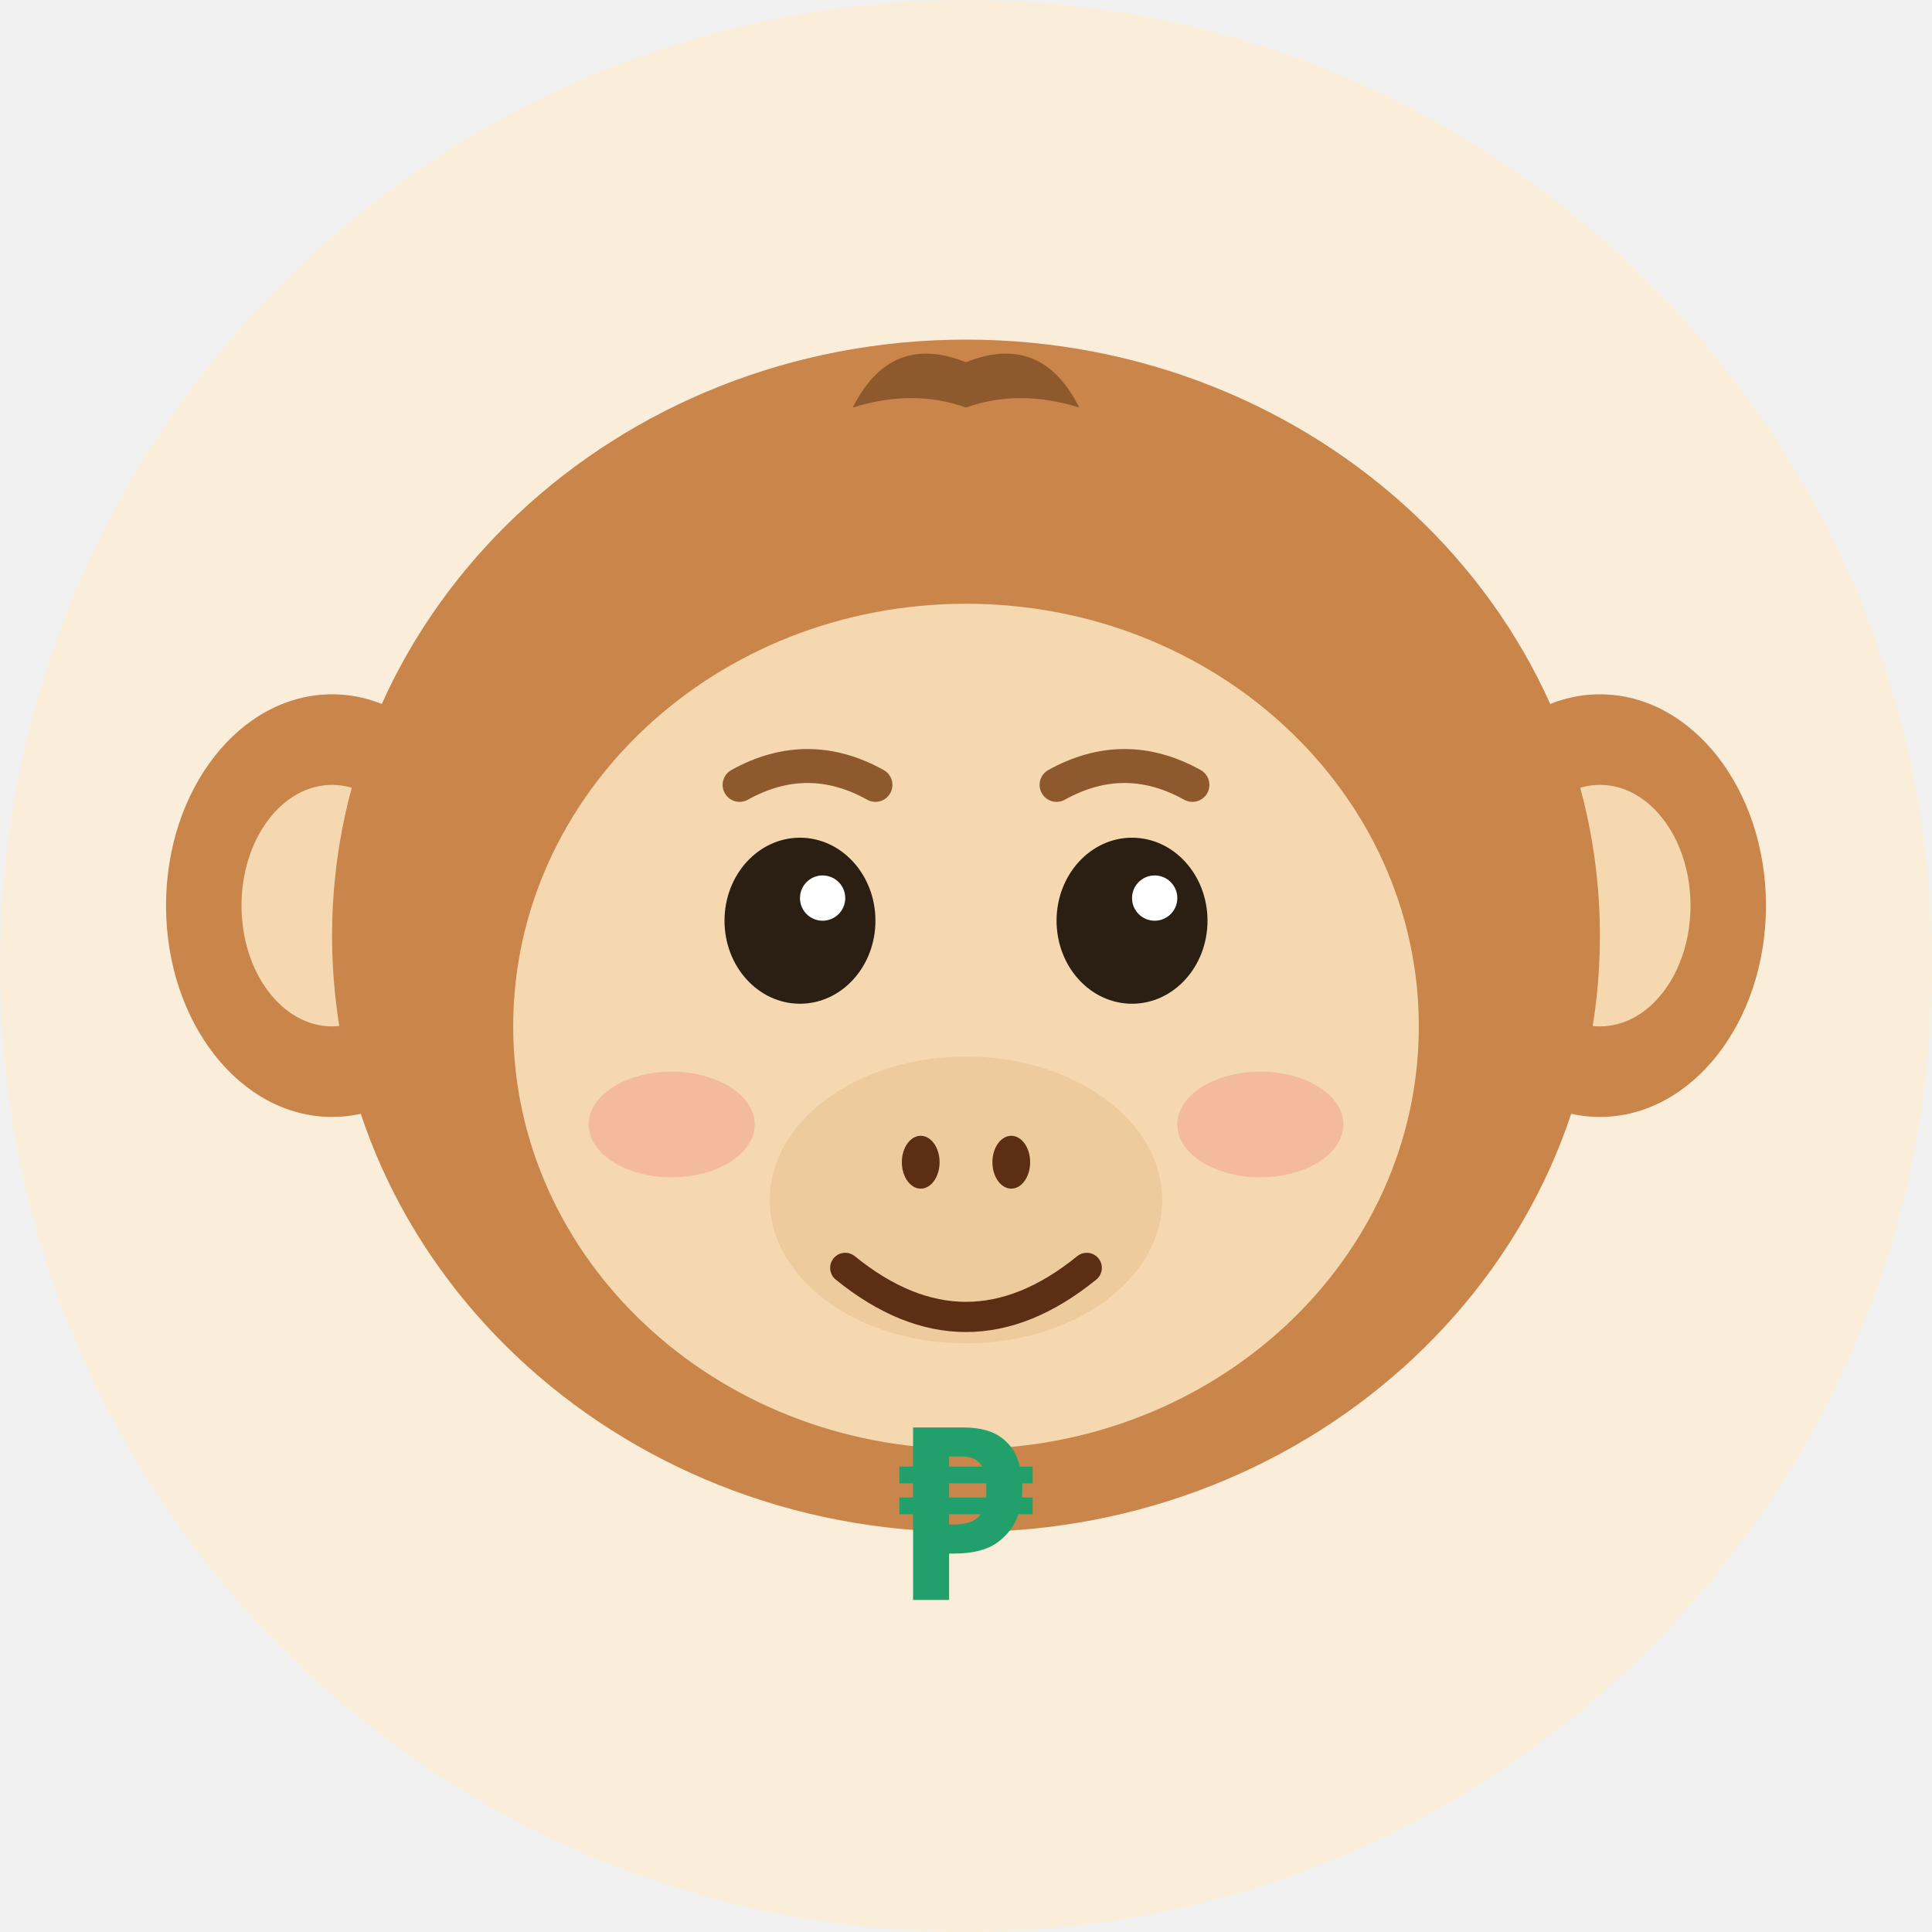
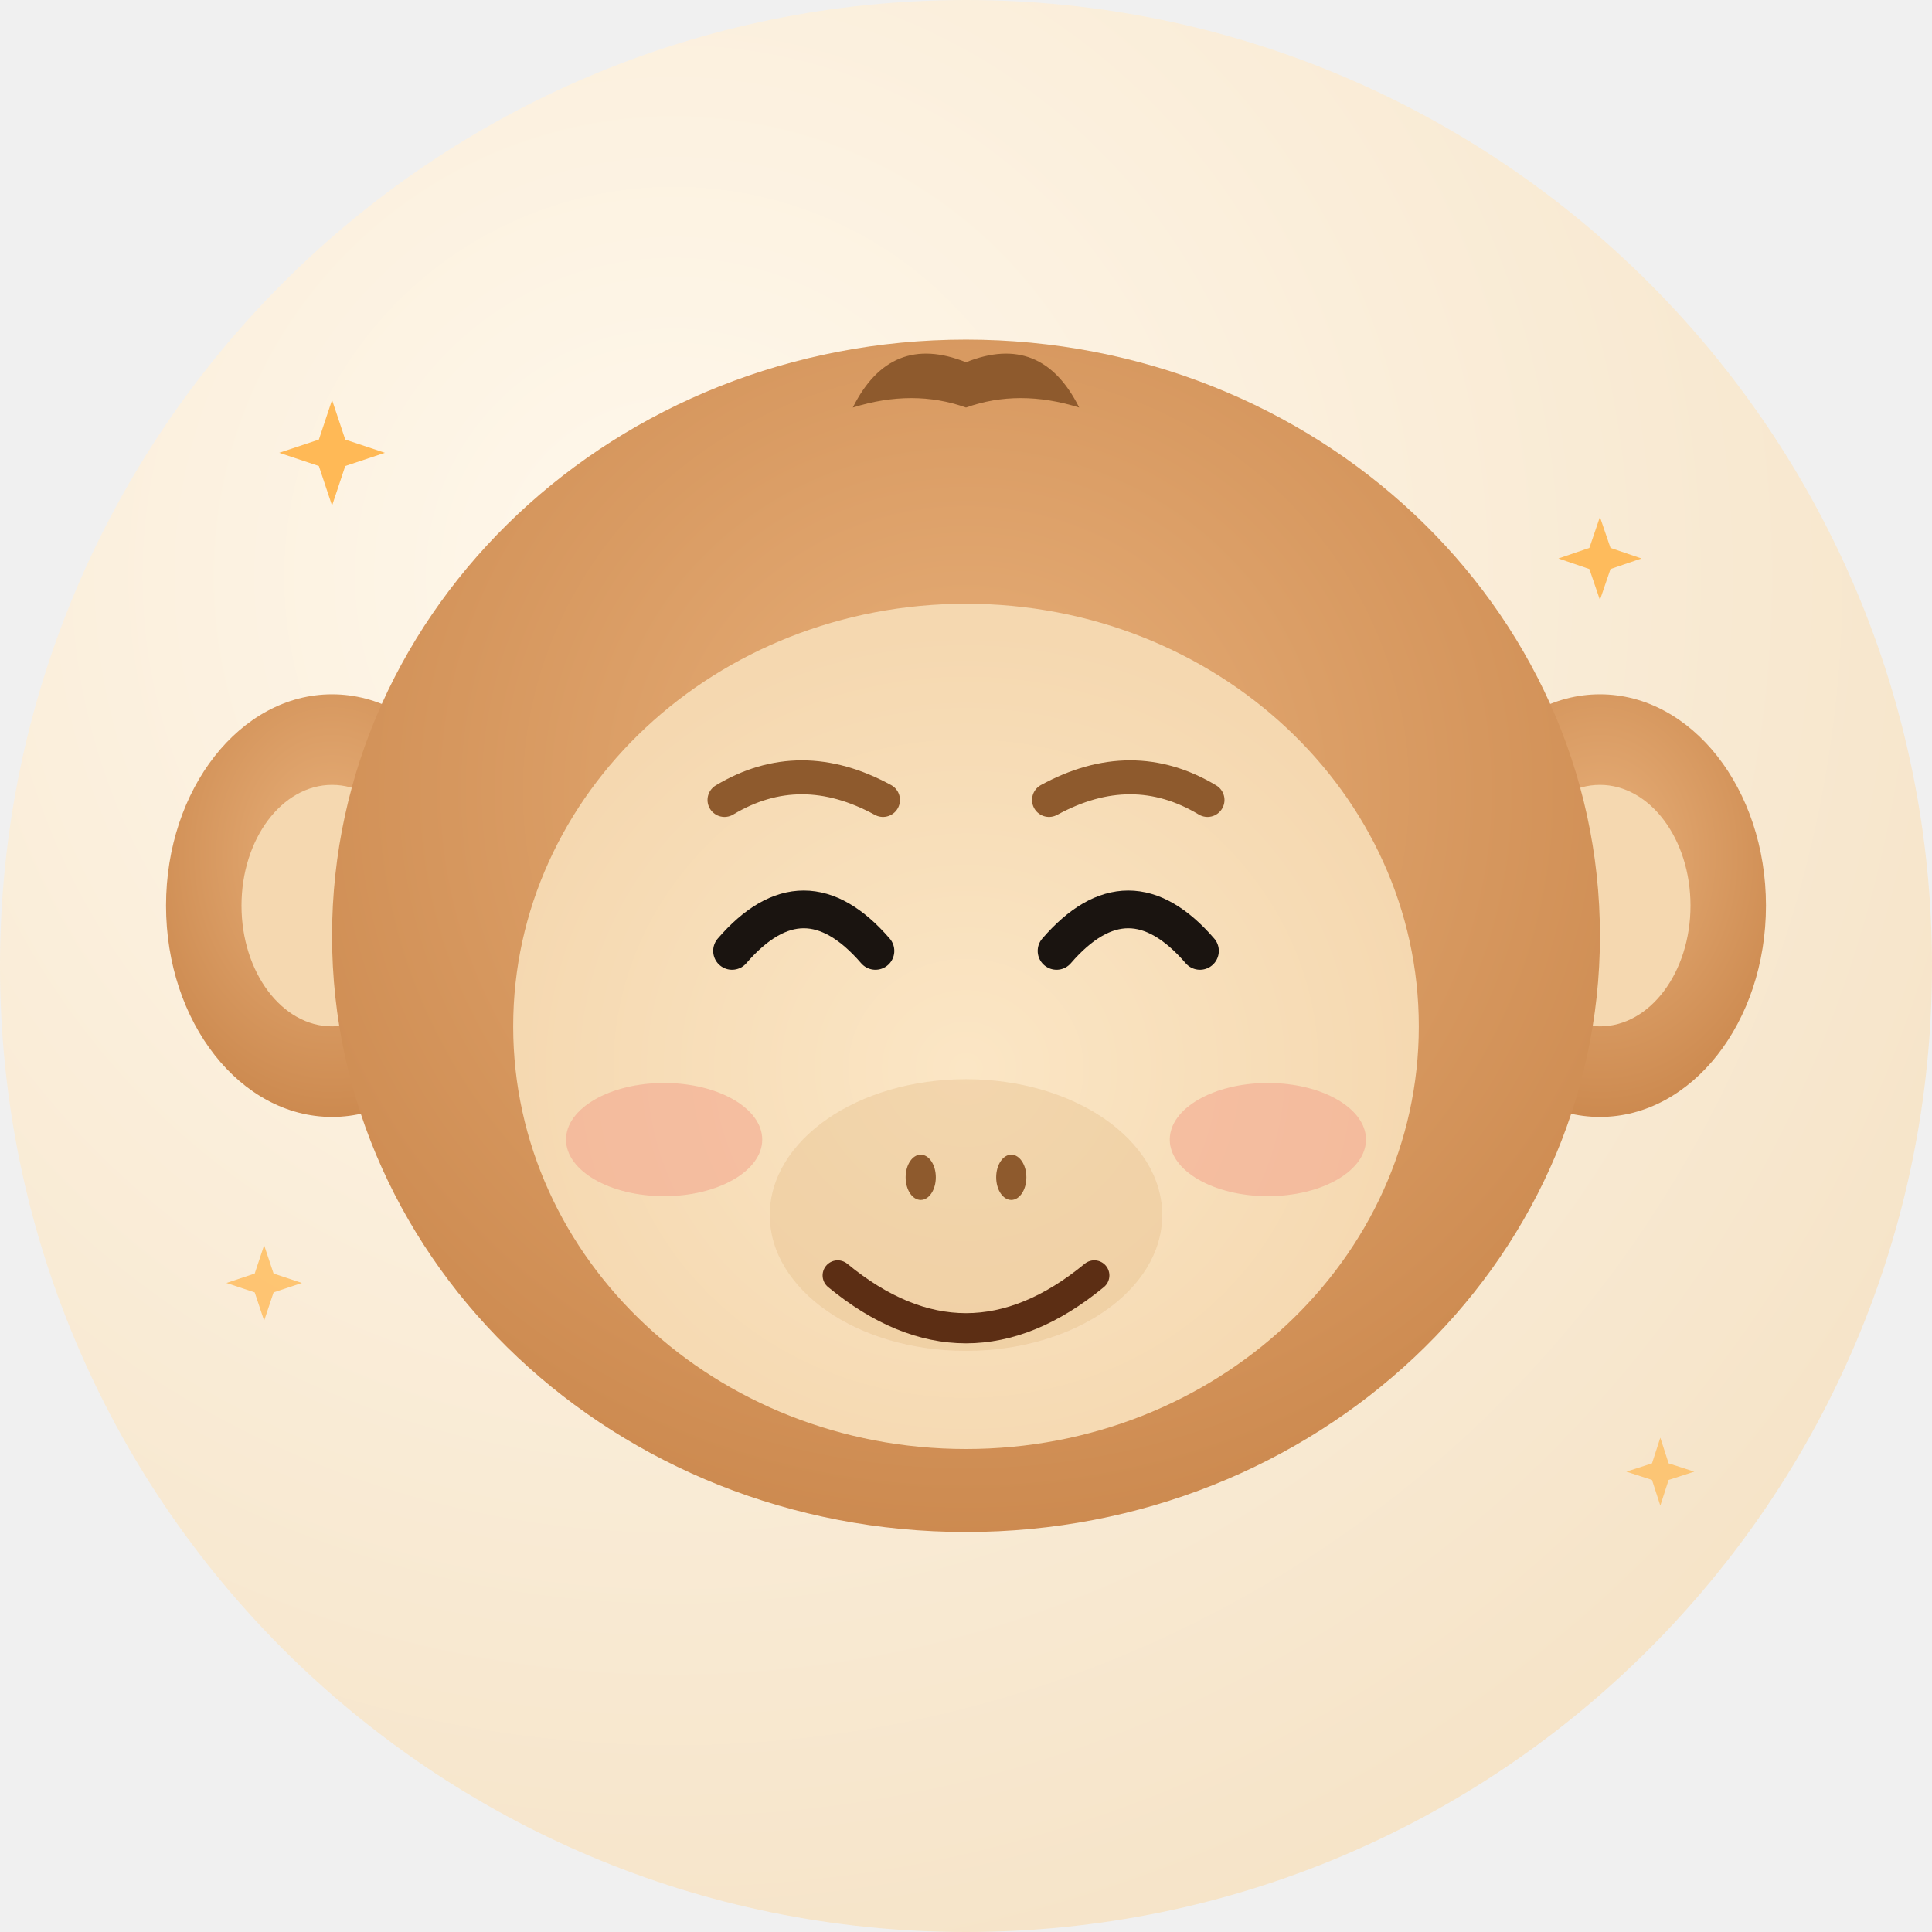
<svg xmlns="http://www.w3.org/2000/svg" viewBox="0 0 512 512">
-   <circle cx="256" cy="256" r="256" fill="#FAEEDA" />
-   <ellipse cx="88" cy="240" rx="44" ry="56" fill="#C9854A" />
+   <defs>
+     <radialGradient id="fur-g" cx="50%" cy="38%" r="70%">
+       <stop offset="0%" stop-color="#E8B07A" />
+       <stop offset="100%" stop-color="#C9854A" />
+     </radialGradient>
+     <radialGradient id="face-g" cx="50%" cy="55%" r="52%">
+       <stop offset="0%" stop-color="#FBE6C5" />
+       <stop offset="100%" stop-color="#F5D8B0" />
+     </radialGradient>
+     <radialGradient id="bg-g" cx="35%" cy="30%" r="80%">
+       <stop offset="0%" stop-color="#FFF8EC" />
+       <stop offset="100%" stop-color="#F5E2C5" />
+     </radialGradient>
+   </defs>
+   <circle cx="256" cy="256" r="256" fill="url(#bg-g)" />
+   <g transform="translate(88 120)">
+     <path d="M0 -14 L3.5 -3.5 L14 0 L3.5 3.5 L0 14 L-3.5 3.5 L-14 0 L-3.5 -3.5 Z" fill="#FFB347" opacity="0.9" />
+   </g>
+   <g transform="translate(424 148)">
+     <path d="M0 -11 L2.8 -2.8 L11 0 L2.8 2.8 L0 11 L-2.8 2.8 L-11 0 L-2.8 -2.8 Z" fill="#FFB347" opacity="0.85" />
+   </g>
+   <g transform="translate(70 340)">
+     <path d="M0 -10 L2.5 -2.5 L10 0 L2.5 2.5 L0 10 L-2.5 2.5 L-10 0 L-2.5 -2.5 Z" fill="#FFB347" opacity="0.7" />
+   </g>
+   <g transform="translate(440 390)">
+     <path d="M0 -9 L2.2 -2.2 L9 0 L2.2 2.2 L0 9 L-2.2 2.2 L-9 0 L-2.2 -2.2 Z" fill="#FFB347" opacity="0.65" />
+   </g>
+   <ellipse cx="88" cy="240" rx="44" ry="56" fill="url(#fur-g)" />
  <ellipse cx="88" cy="240" rx="24" ry="32" fill="#F5D8B0" />
-   <ellipse cx="424" cy="240" rx="44" ry="56" fill="#C9854A" />
+   <ellipse cx="424" cy="240" rx="44" ry="56" fill="url(#fur-g)" />
  <ellipse cx="424" cy="240" rx="24" ry="32" fill="#F5D8B0" />
-   <ellipse cx="256" cy="248" rx="168" ry="158" fill="#C9854A" />
-   <ellipse cx="256" cy="272" rx="120" ry="112" fill="#F5D8B0" />
+   <ellipse cx="256" cy="248" rx="168" ry="158" fill="url(#fur-g)" />
+   <ellipse cx="256" cy="272" rx="120" ry="112" fill="url(#face-g)" />
  <path d="M226 108 Q236 88, 256 96 Q276 88, 286 108 Q270 103, 256 108 Q242 103, 226 108 Z" fill="#8E5A2D" />
-   <path d="M196 208 Q214 198, 232 208" stroke="#8E5A2D" stroke-width="9" stroke-linecap="round" fill="none" />
-   <path d="M280 208 Q298 198, 316 208" stroke="#8E5A2D" stroke-width="9" stroke-linecap="round" fill="none" />
-   <ellipse cx="212" cy="244" rx="20" ry="22" fill="#2A1F12" />
-   <ellipse cx="300" cy="244" rx="20" ry="22" fill="#2A1F12" />
-   <circle cx="218" cy="238" r="6" fill="white" />
-   <circle cx="306" cy="238" r="6" fill="white" />
-   <ellipse cx="256" cy="318" rx="52" ry="38" fill="#E5BD8A" opacity="0.5" />
-   <ellipse cx="244" cy="308" rx="5" ry="7" fill="#5C2E14" />
-   <ellipse cx="268" cy="308" rx="5" ry="7" fill="#5C2E14" />
-   <path d="M224 336 Q256 362 288 336" stroke="#5C2E14" stroke-width="8" fill="none" stroke-linecap="round" />
-   <ellipse cx="178" cy="298" rx="22" ry="14" fill="#F2A28A" opacity="0.55" />
-   <ellipse cx="334" cy="298" rx="22" ry="14" fill="#F2A28A" opacity="0.55" />
-   <text x="256" y="424" text-anchor="middle" font-size="64" fill="#22A06B" font-family="system-ui" font-weight="bold">₱</text>
+   <path d="M192 212 Q212 200, 234 212" stroke="#8E5A2D" stroke-width="9" stroke-linecap="round" fill="none" />
+   <path d="M278 212 Q300 200, 320 212" stroke="#8E5A2D" stroke-width="9" stroke-linecap="round" fill="none" />
+   <path d="M194 252 Q213 230, 232 252" stroke="#1a1410" stroke-width="10" stroke-linecap="round" fill="none" />
+   <path d="M280 252 Q299 230, 318 252" stroke="#1a1410" stroke-width="10" stroke-linecap="round" fill="none" />
+   <ellipse cx="176" cy="302" rx="26" ry="15" fill="#F2A28A" opacity="0.55" />
+   <ellipse cx="336" cy="302" rx="26" ry="15" fill="#F2A28A" opacity="0.55" />
+   <ellipse cx="256" cy="322" rx="52" ry="36" fill="#E5BD8A" opacity="0.4" />
+   <ellipse cx="244" cy="312" rx="4" ry="6" fill="#8E5A2D" />
+   <ellipse cx="268" cy="312" rx="4" ry="6" fill="#8E5A2D" />
+   <path d="M222 338 Q256 366, 290 338" stroke="#5C2E14" stroke-width="8" fill="none" stroke-linecap="round" />
</svg>
